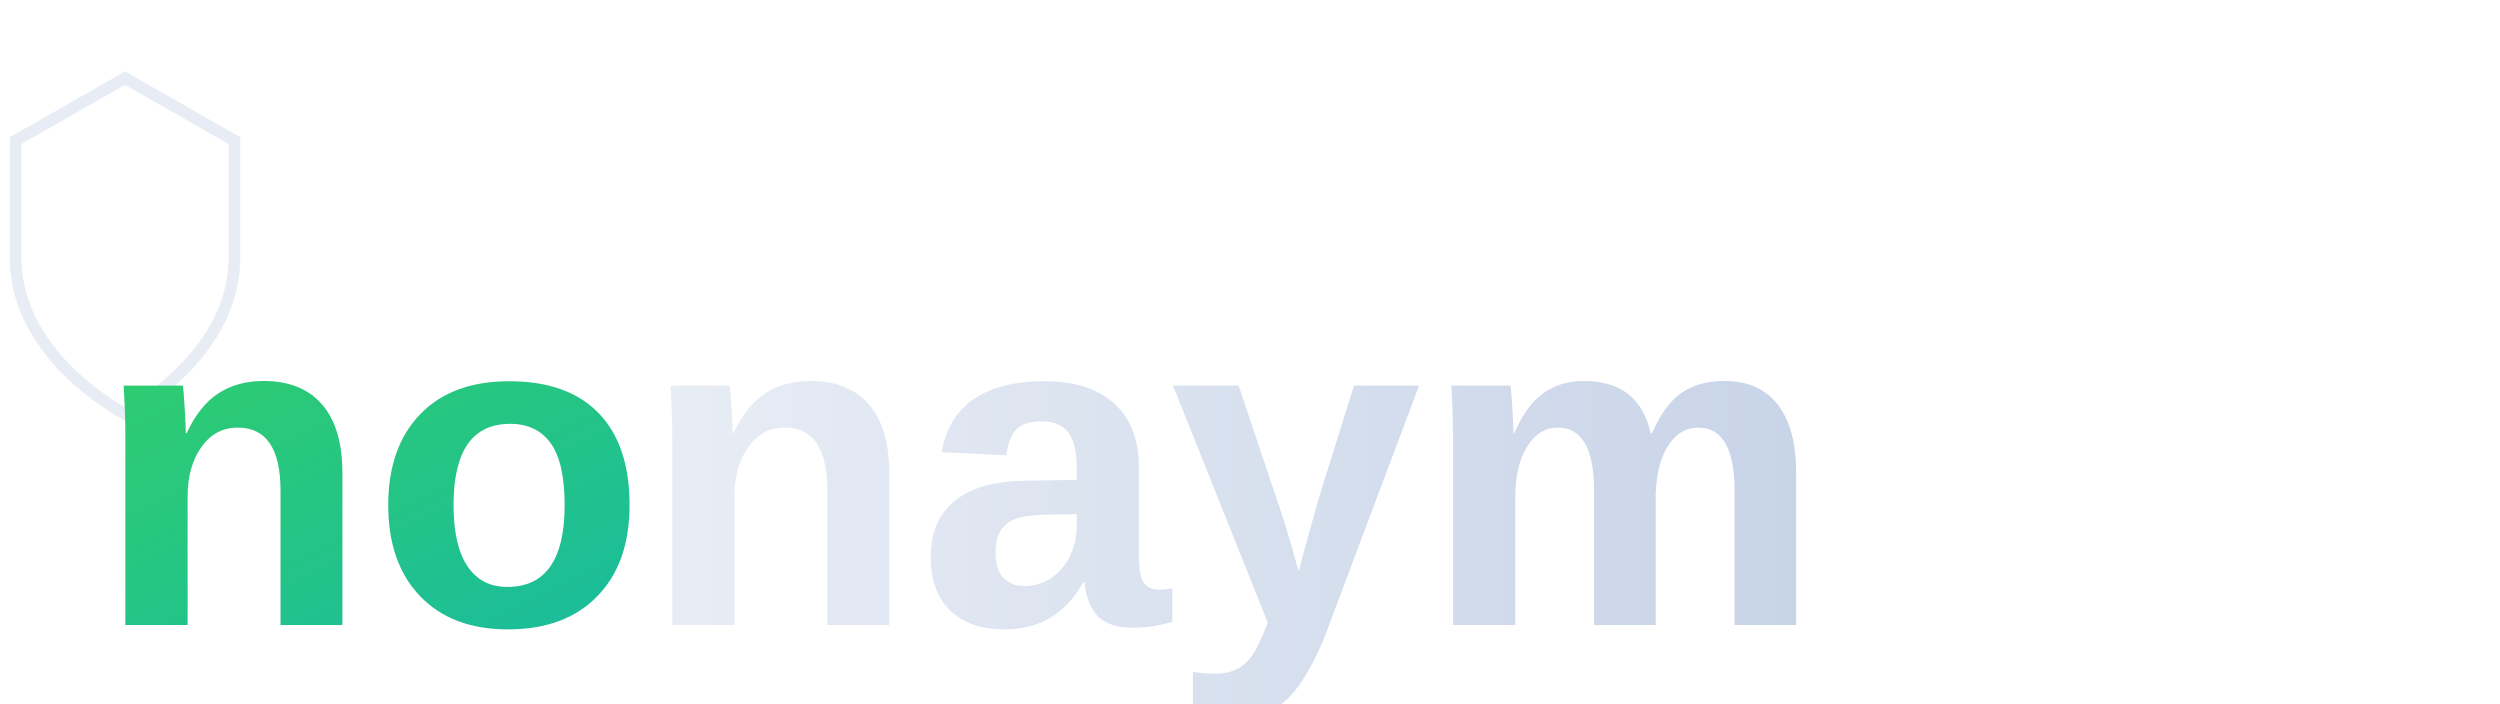
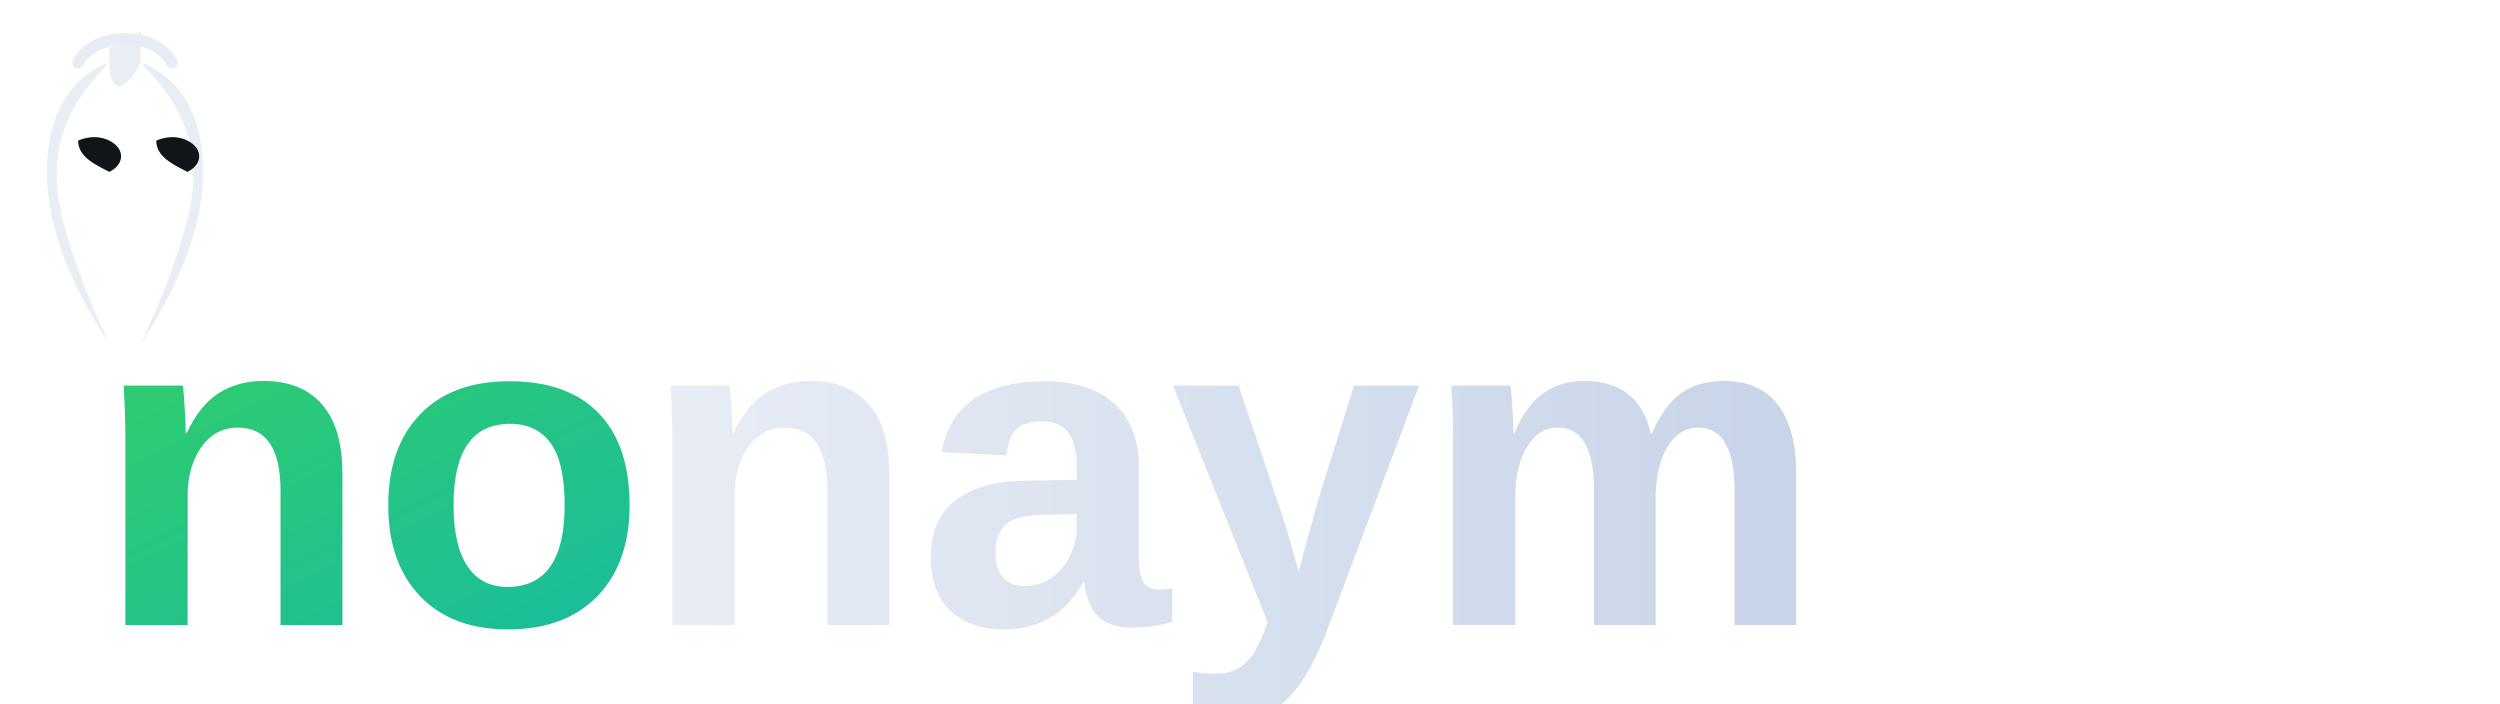
<svg xmlns="http://www.w3.org/2000/svg" viewBox="0 0 320 90" width="320" height="90">
  <defs>
    <linearGradient id="greenGrad" x1="0%" y1="0%" x2="100%" y2="100%">
      <stop offset="0%" style="stop-color:#2ecc71;stop-opacity:1" />
      <stop offset="100%" style="stop-color:#1abc9c;stop-opacity:1" />
    </linearGradient>
    <linearGradient id="whiteGrad" x1="0%" y1="0%" x2="100%" y2="0%">
      <stop offset="0%" style="stop-color:#e8edf5;stop-opacity:1" />
      <stop offset="100%" style="stop-color:#c8d4e8;stop-opacity:1" />
    </linearGradient>
  </defs>
-   <path d="M16,10 L30,18 L30,33 C30,42 23,49 16,53 C9,49 2,42 2,33 L2,18 Z" fill="none" stroke="#e8edf5" stroke-width="1.5" />
+   <path d="M14,8 C14,8 6,10 6,22 C6,30 10,38 14,44 C14,44 10,36 8,28 C6,20 8,14 14,8Z" fill="#e8edf5" opacity="0.95" />
+   <path d="M10,18 C10,18 12,17 14,18 C16,19 16,21 14,22 C12,21 10,20 10,18Z" fill="#111419" />
+   <path d="M18,8 C18,8 26,10 26,22 C26,30 22,38 18,44 C18,44 22,36 24,28 C26,20 24,14 18,8Z" fill="#e8edf5" opacity="0.95" />
+   <path d="M20,18 C20,18 22,17 24,18 C26,19 26,21 24,22 C22,21 20,20 20,18Z" fill="#111419" />
+   <path d="M14,8 C14,12 16,12 18,8 L18,4 C18,4 16,6 14,6Z" fill="#e8edf5" opacity="0.95" />
+   <path d="M10,8 C12,4 20,4 22,8" fill="none" stroke="#e8edf5" stroke-width="1.5" stroke-linecap="round" />
  <text x="12" y="80" font-family="'Arial Rounded MT Bold', 'Nunito Sans', Arial, sans-serif" font-size="58" font-weight="900" fill="url(#greenGrad)">no</text>
  <text x="82" y="80" font-family="'Arial Rounded MT Bold', 'Nunito Sans', Arial, sans-serif" font-size="58" font-weight="900" fill="url(#whiteGrad)">naym</text>
</svg>
